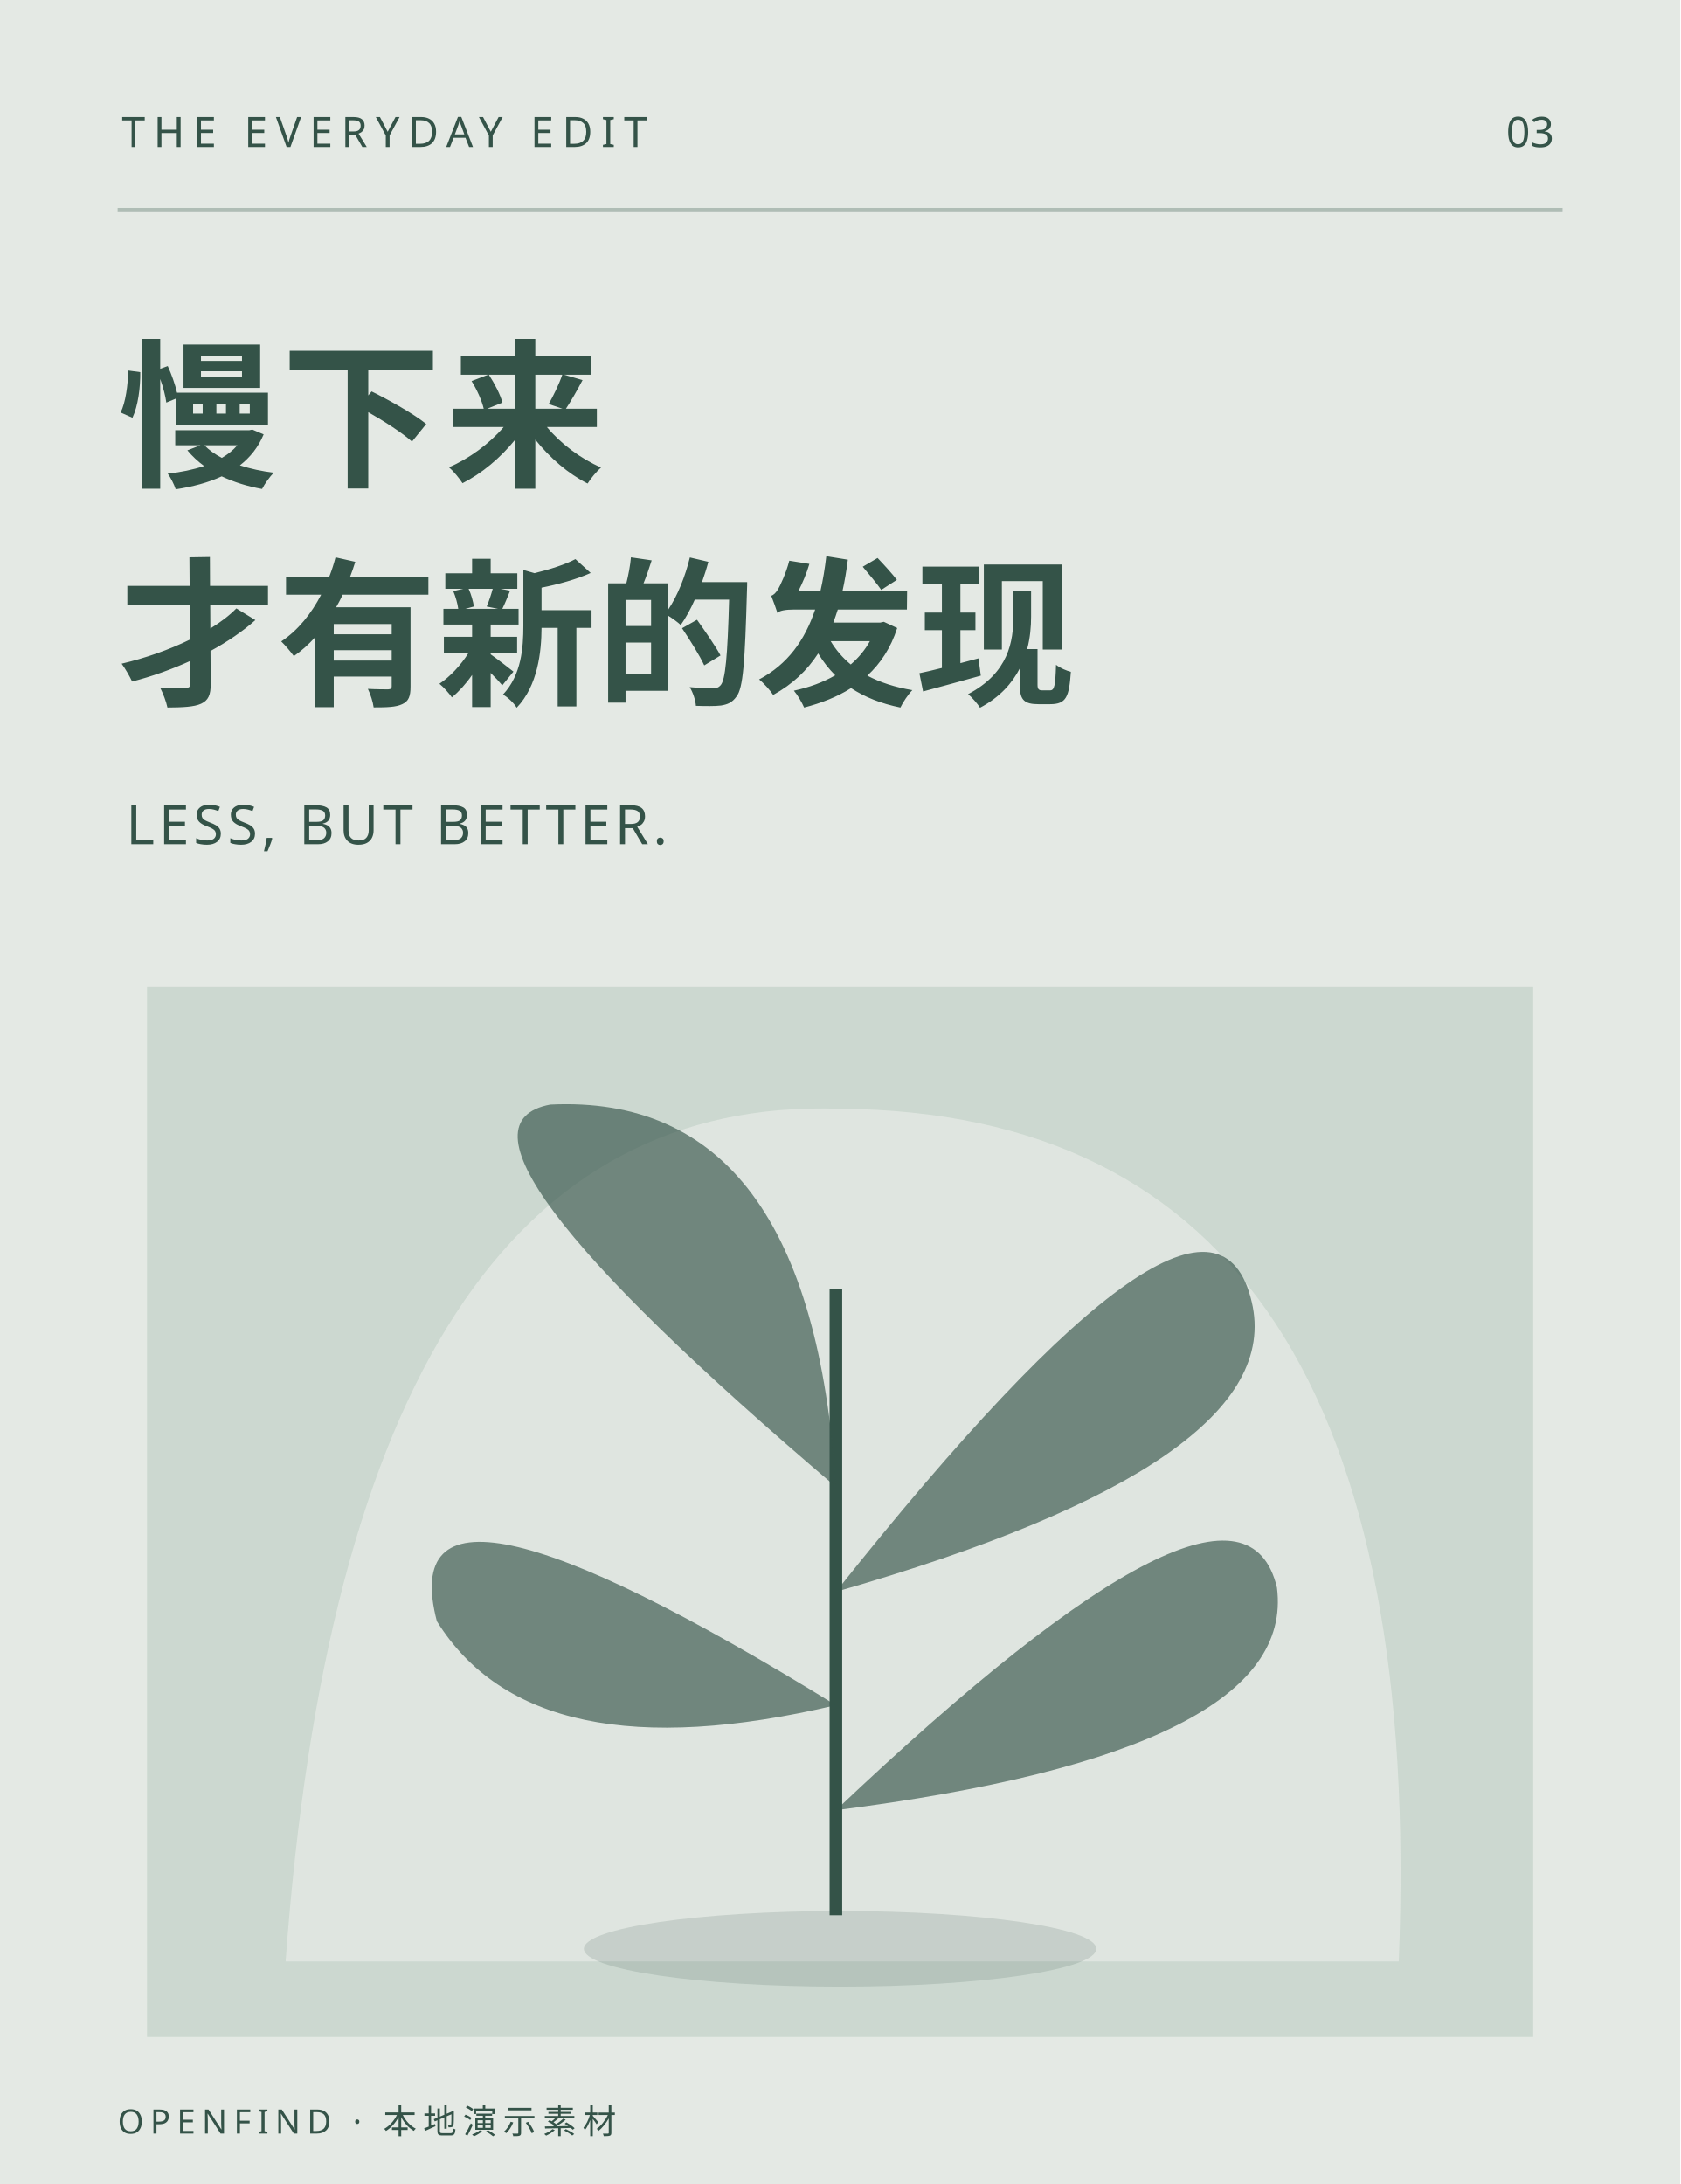
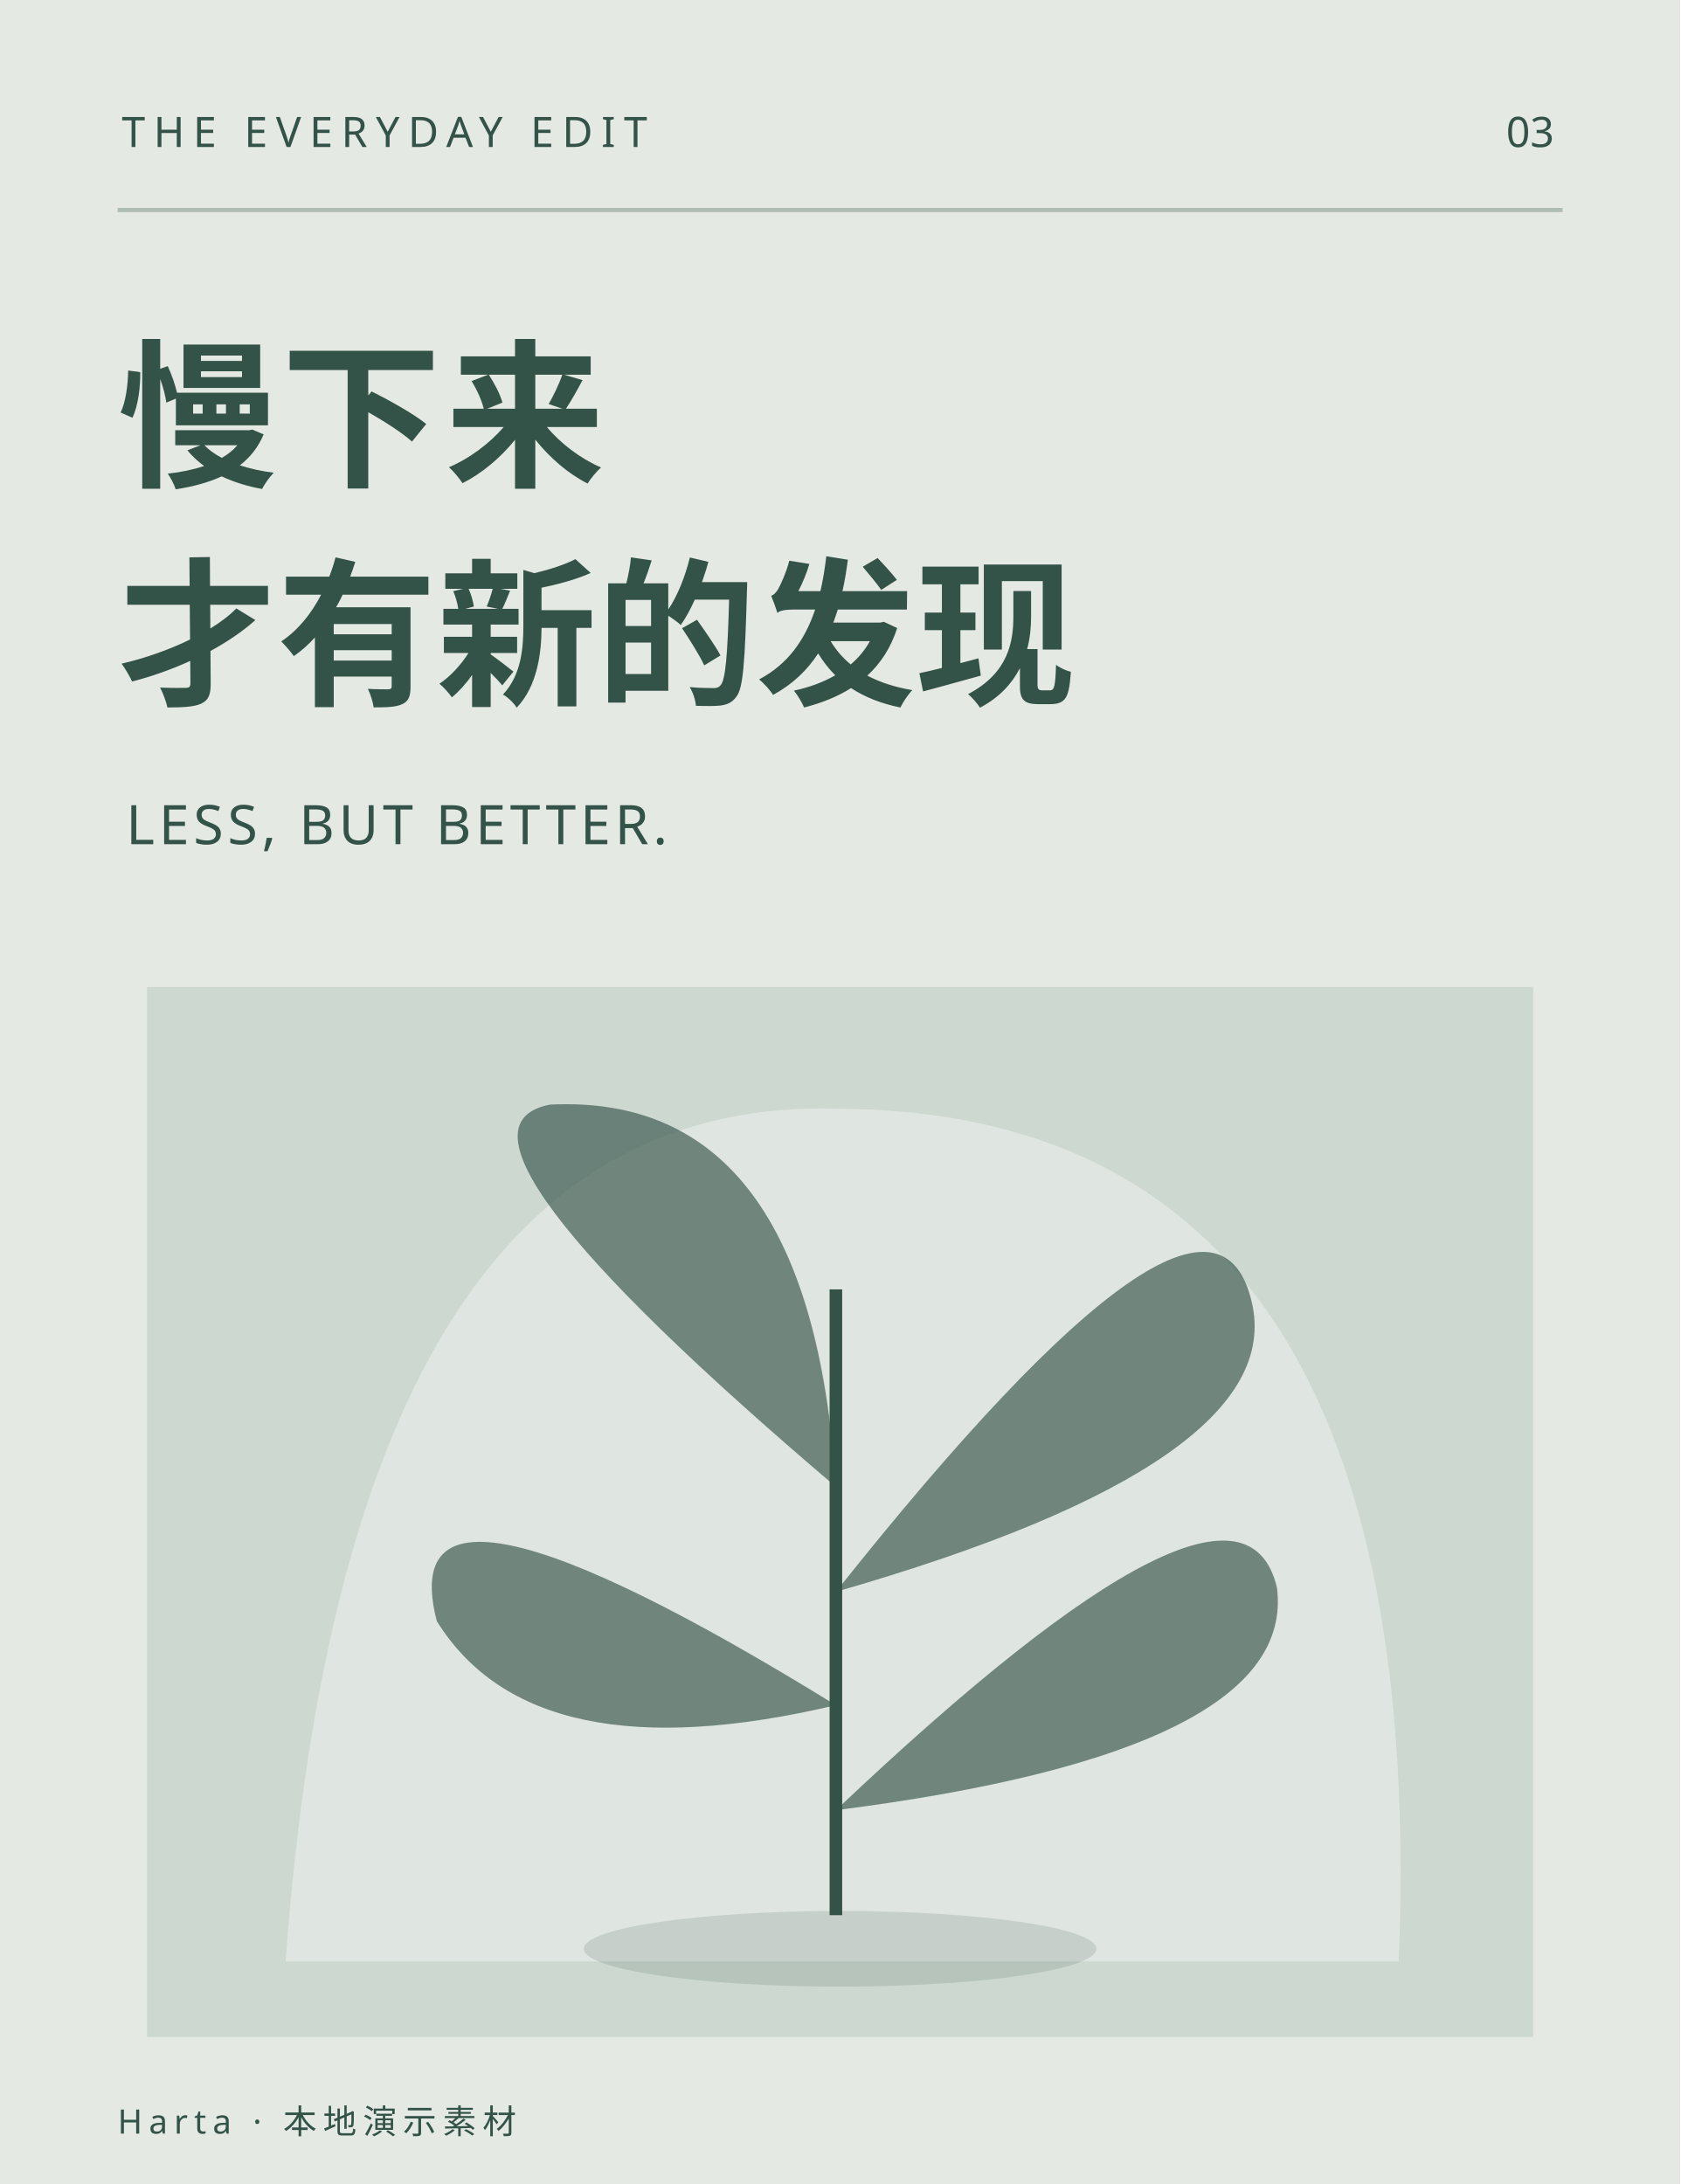
<svg xmlns="http://www.w3.org/2000/svg" width="400" height="520" viewBox="0 0 400 520">
  <rect width="400" height="520" fill="#e4e9e4" />
  <g font-family="PingFang SC,Noto Sans SC,Microsoft YaHei,sans-serif" fill="#345348">
    <text x="29" y="35" font-size="10" letter-spacing="2">THE EVERYDAY EDIT</text>
    <text x="370" y="35" text-anchor="end" font-size="10">03</text>
    <path d="M28 50h344" stroke="#345348" opacity=".3" />
    <text x="28" y="113" font-size="38" font-weight="650" letter-spacing="1">慢下来</text>
    <text x="28" y="165" font-size="38" font-weight="650">才有新的发现</text>
    <text x="30" y="201" font-size="13" letter-spacing="1">LESS, BUT BETTER.</text>
    <rect x="35" y="235" width="330" height="250" fill="#b4c8bb" opacity=".5" />
    <path d="M68 467Q83 260 200 264Q341 265 333 467" fill="#e4e9e4" opacity=".8" />
    <path d="M199 456V307" stroke="#345348" stroke-width="3" />
    <path d="M199 354q-100-85-68-91 62-3 68 91m0 25q89-112 99-69 9 38-99 69m0 27q-107-66-95-20 23 37 95 20m0 25q96-91 105-53 5 39-105 53" fill="#345348" opacity=".65" />
    <ellipse cx="200" cy="464" rx="61" ry="9" fill="#345348" opacity=".15" />
    <rect x="25" y="496" width="180" height="16" fill="#e4e9e4" />
-     <text x="28" y="508" font-size="8" letter-spacing="1.5">OPENFIND · 本地演示素材</text>
+     <text x="28" y="508" font-size="8" letter-spacing="1.5">Harta · 本地演示素材</text>
  </g>
</svg>
